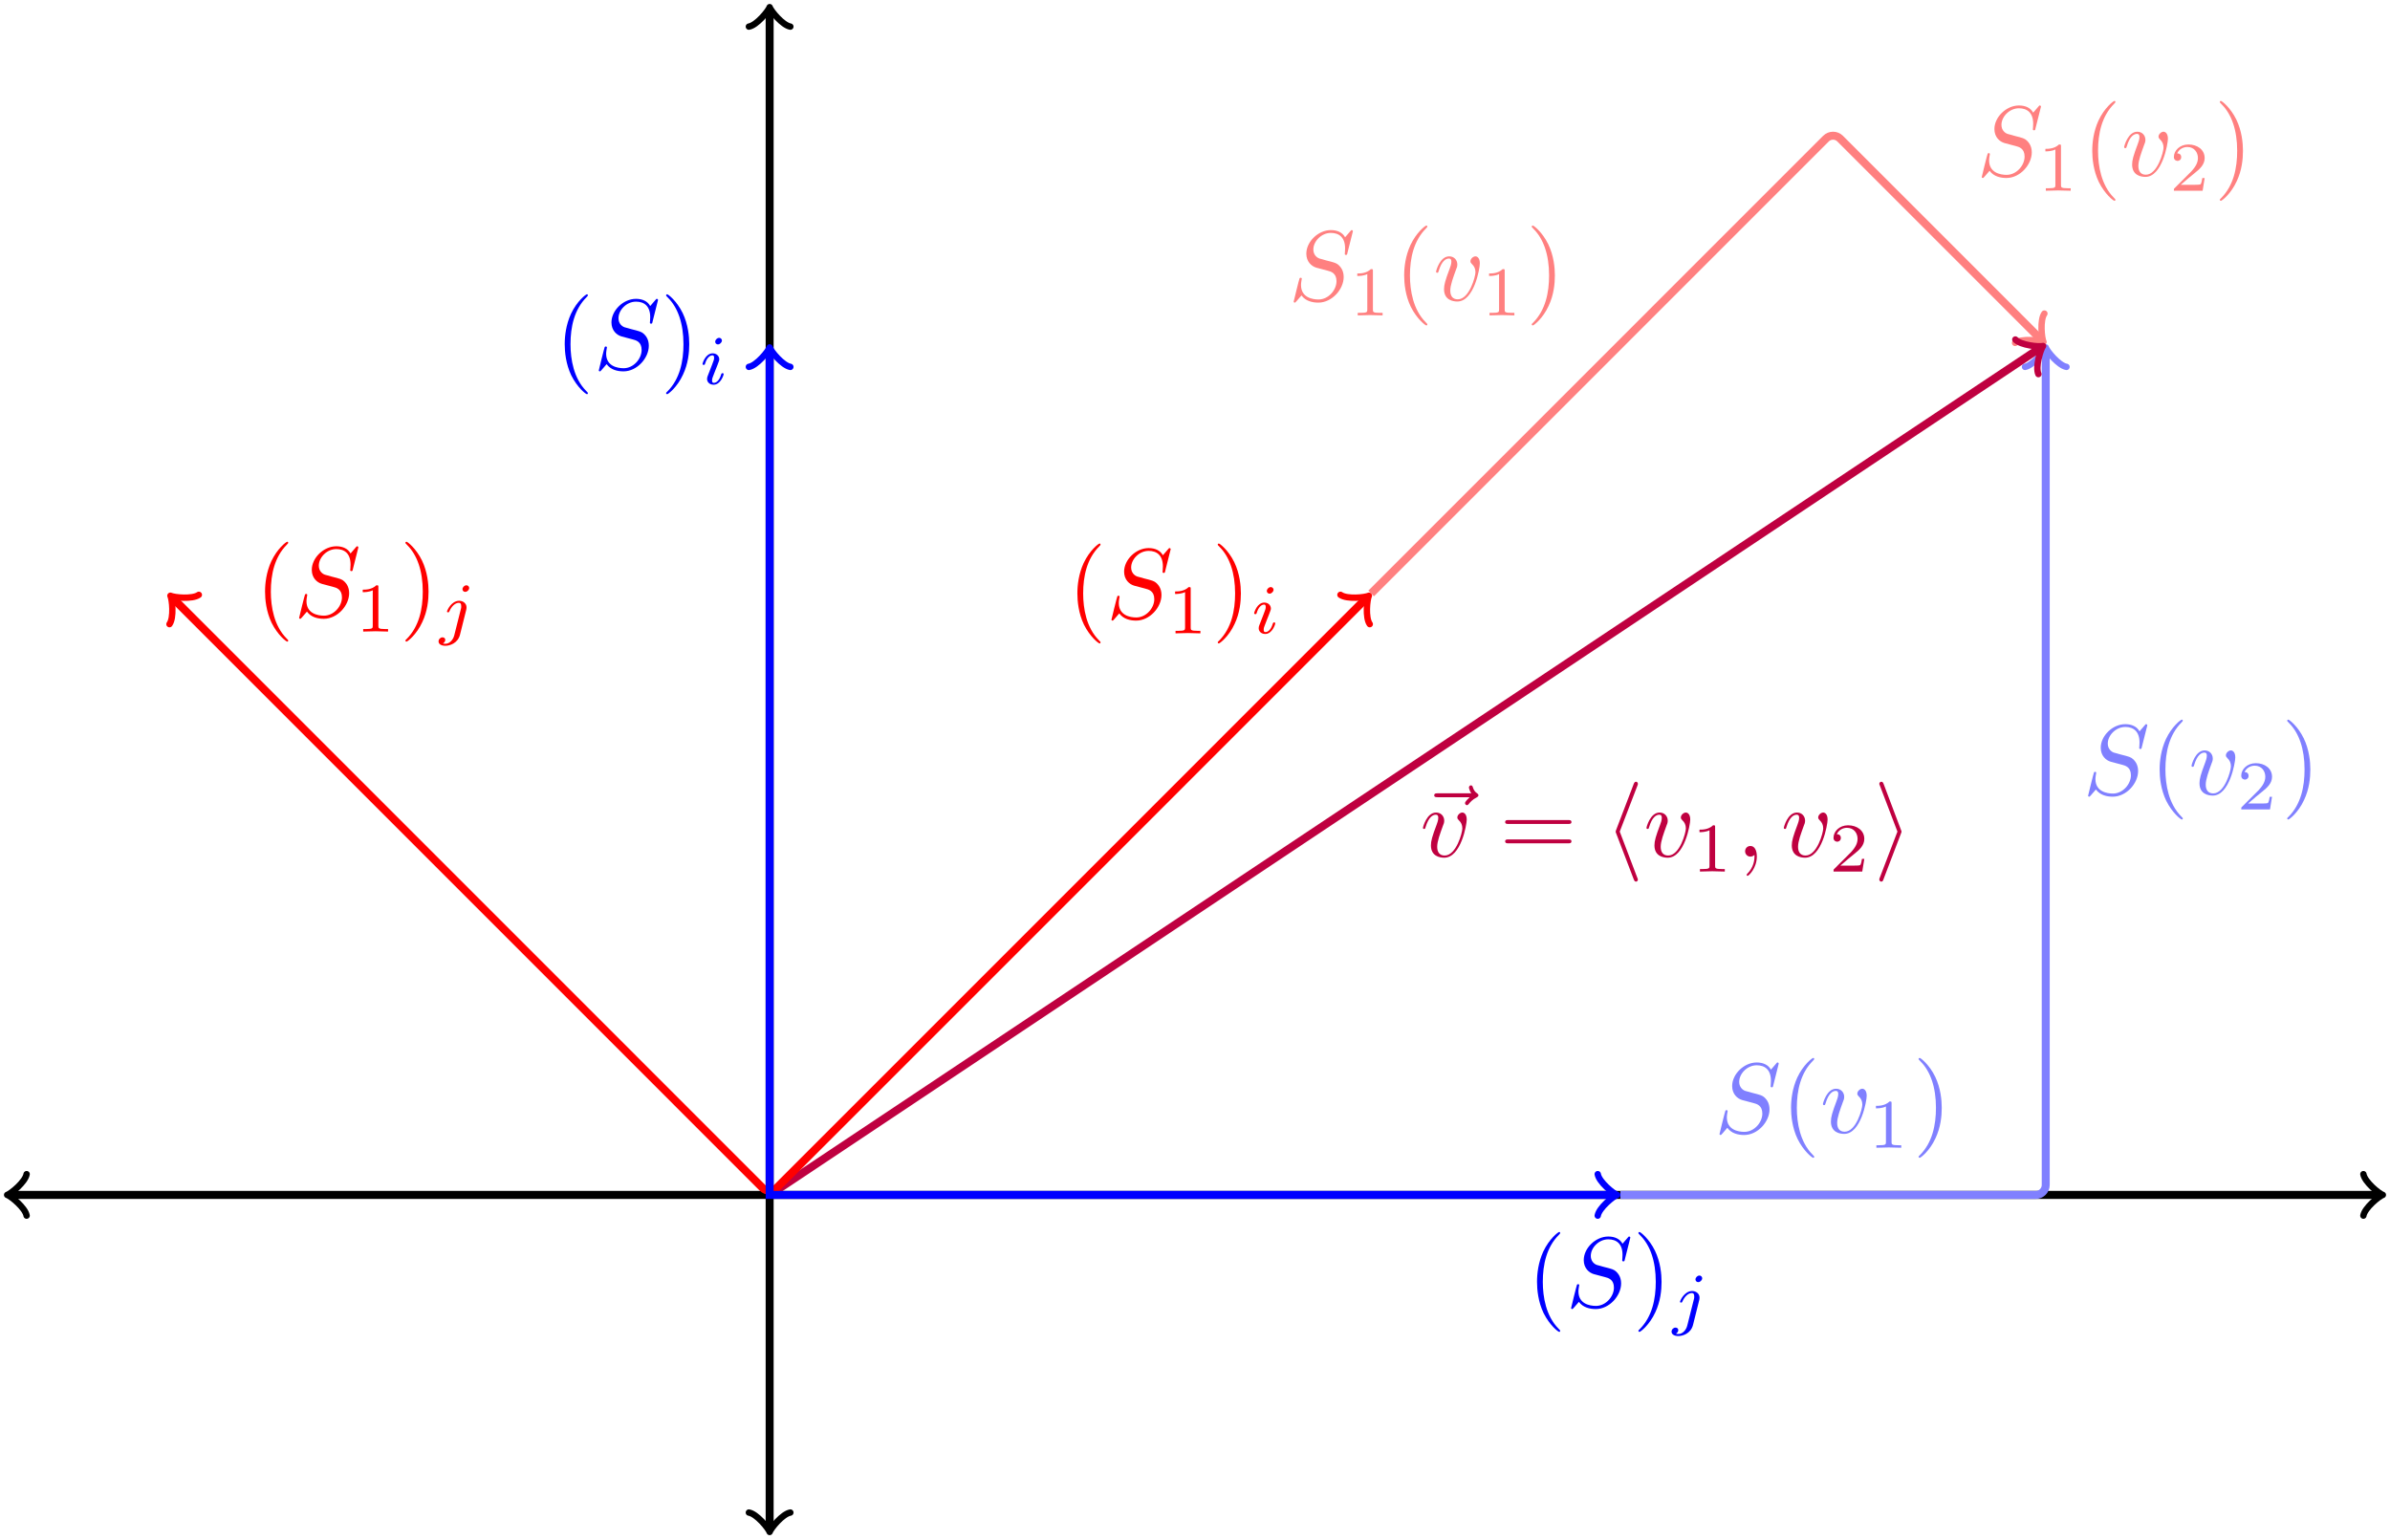
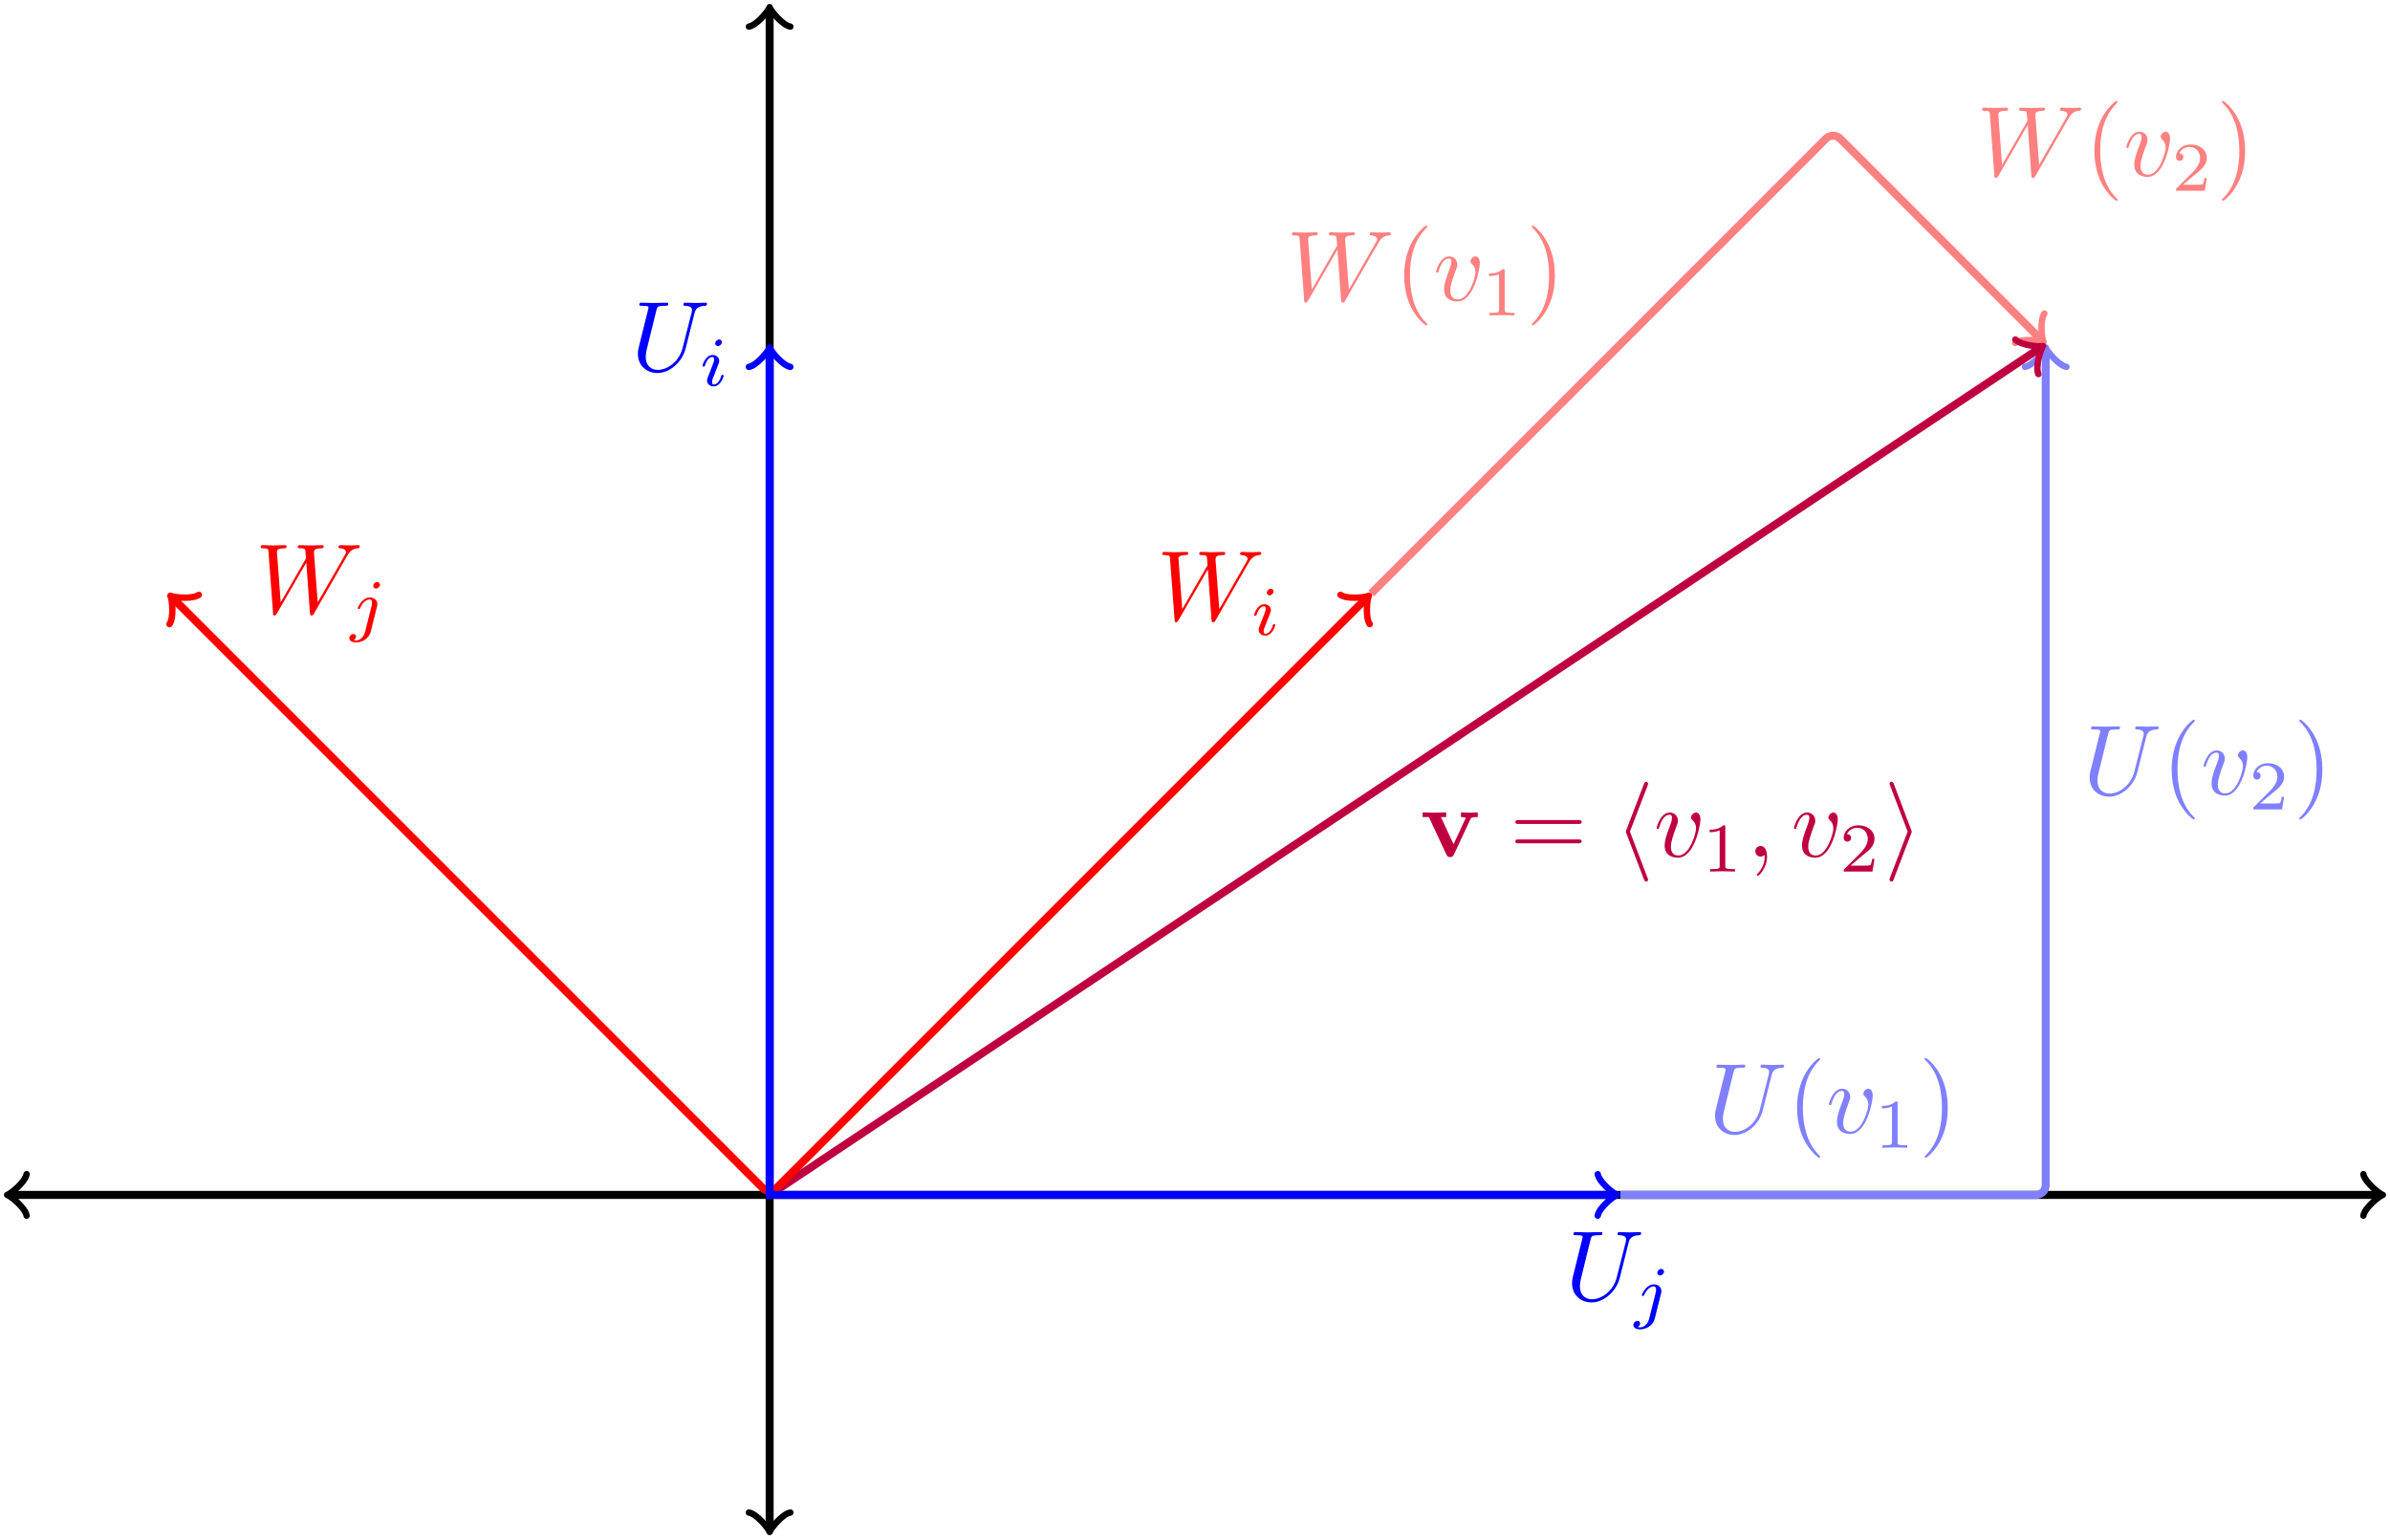
<svg xmlns="http://www.w3.org/2000/svg" xmlns:xlink="http://www.w3.org/1999/xlink" width="238.906pt" height="153.867pt" viewBox="0 0 238.906 153.867" version="1.1">
  <defs>
    <g>
      <symbol overflow="visible" id="glyph0-0">
        <path style="stroke:none;" d="" />
      </symbol>
      <symbol overflow="visible" id="glyph0-1">
-         <path style="stroke:none;" d="M 6.438 -6.922 C 6.438 -6.953 6.406 -7.031 6.312 -7.031 C 6.266 -7.031 6.266 -7.016 6.141 -6.875 L 5.656 -6.312 C 5.406 -6.781 4.891 -7.031 4.234 -7.031 C 2.969 -7.031 1.781 -5.875 1.781 -4.672 C 1.781 -3.875 2.297 -3.406 2.812 -3.266 L 3.875 -2.984 C 4.25 -2.891 4.797 -2.734 4.797 -1.922 C 4.797 -1.031 3.984 -0.094 3 -0.094 C 2.359 -0.094 1.25 -0.312 1.25 -1.547 C 1.25 -1.781 1.312 -2.031 1.312 -2.078 C 1.328 -2.125 1.328 -2.141 1.328 -2.156 C 1.328 -2.25 1.266 -2.266 1.219 -2.266 C 1.172 -2.266 1.141 -2.25 1.109 -2.219 C 1.078 -2.188 0.516 0.094 0.516 0.125 C 0.516 0.172 0.562 0.219 0.625 0.219 C 0.672 0.219 0.688 0.203 0.812 0.062 L 1.297 -0.5 C 1.719 0.078 2.406 0.219 2.984 0.219 C 4.344 0.219 5.516 -1.109 5.516 -2.344 C 5.516 -3.031 5.172 -3.375 5.031 -3.516 C 4.797 -3.734 4.641 -3.781 3.766 -4 C 3.531 -4.062 3.188 -4.172 3.094 -4.188 C 2.828 -4.281 2.484 -4.562 2.484 -5.094 C 2.484 -5.906 3.281 -6.75 4.234 -6.75 C 5.047 -6.75 5.656 -6.312 5.656 -5.203 C 5.656 -4.891 5.625 -4.703 5.625 -4.641 C 5.625 -4.641 5.625 -4.547 5.734 -4.547 C 5.844 -4.547 5.859 -4.578 5.891 -4.75 Z M 6.438 -6.922 " />
+         <path style="stroke:none;" d="M 9.141 -5.656 C 9.391 -6.094 9.625 -6.453 10.266 -6.5 C 10.344 -6.516 10.453 -6.516 10.453 -6.703 C 10.453 -6.734 10.406 -6.812 10.328 -6.812 C 10.094 -6.812 9.812 -6.781 9.562 -6.781 C 9.219 -6.781 8.859 -6.812 8.516 -6.812 C 8.469 -6.812 8.328 -6.812 8.328 -6.625 C 8.328 -6.516 8.422 -6.5 8.484 -6.5 C 8.719 -6.484 9.078 -6.406 9.078 -6.109 C 9.078 -6 9.016 -5.922 8.938 -5.781 L 6.25 -1.094 L 5.875 -6.031 C 5.875 -6.234 5.859 -6.484 6.578 -6.5 C 6.75 -6.5 6.844 -6.5 6.844 -6.703 C 6.844 -6.797 6.734 -6.812 6.703 -6.812 C 6.297 -6.812 5.875 -6.781 5.484 -6.781 C 5.25 -6.781 4.672 -6.812 4.438 -6.812 C 4.375 -6.812 4.25 -6.812 4.25 -6.609 C 4.25 -6.5 4.344 -6.5 4.484 -6.5 C 4.922 -6.5 5 -6.438 5.016 -6.25 L 5.078 -5.484 L 2.547 -1.094 L 2.172 -6.141 C 2.172 -6.266 2.172 -6.484 2.938 -6.5 C 3.031 -6.5 3.141 -6.5 3.141 -6.703 C 3.141 -6.812 3.016 -6.812 3 -6.812 C 2.609 -6.812 2.188 -6.781 1.781 -6.781 C 1.422 -6.781 1.062 -6.812 0.734 -6.812 C 0.672 -6.812 0.547 -6.812 0.547 -6.625 C 0.547 -6.5 0.641 -6.5 0.797 -6.5 C 1.297 -6.5 1.312 -6.406 1.328 -6.125 L 1.781 -0.047 C 1.781 0.141 1.797 0.219 1.938 0.219 C 2.047 0.219 2.078 0.156 2.172 0.016 L 5.109 -5.078 L 5.469 -0.047 C 5.5 0.172 5.516 0.219 5.625 0.219 C 5.766 0.219 5.828 0.125 5.875 0.031 Z M 9.141 -5.656 " />
      </symbol>
      <symbol overflow="visible" id="glyph0-2">
        <path style="stroke:none;" d="M 4.672 -3.703 C 4.672 -4.25 4.406 -4.406 4.234 -4.406 C 3.984 -4.406 3.734 -4.141 3.734 -3.922 C 3.734 -3.797 3.781 -3.734 3.891 -3.625 C 4.109 -3.422 4.234 -3.172 4.234 -2.812 C 4.234 -2.391 3.625 -0.109 2.469 -0.109 C 1.953 -0.109 1.719 -0.453 1.719 -0.984 C 1.719 -1.531 2 -2.266 2.297 -3.094 C 2.375 -3.266 2.422 -3.406 2.422 -3.594 C 2.422 -4.031 2.109 -4.406 1.609 -4.406 C 0.672 -4.406 0.297 -2.953 0.297 -2.875 C 0.297 -2.766 0.391 -2.766 0.406 -2.766 C 0.516 -2.766 0.516 -2.797 0.562 -2.953 C 0.859 -3.953 1.281 -4.188 1.578 -4.188 C 1.656 -4.188 1.828 -4.188 1.828 -3.875 C 1.828 -3.625 1.719 -3.344 1.656 -3.172 C 1.219 -2.016 1.094 -1.562 1.094 -1.125 C 1.094 -0.047 1.969 0.109 2.422 0.109 C 4.094 0.109 4.672 -3.188 4.672 -3.703 Z M 4.672 -3.703 " />
      </symbol>
      <symbol overflow="visible" id="glyph0-3">
-         <path style="stroke:none;" d="M 5.359 -5.938 C 5.219 -5.797 4.891 -5.516 4.891 -5.344 C 4.891 -5.25 4.984 -5.141 5.078 -5.141 C 5.172 -5.141 5.219 -5.219 5.281 -5.281 C 5.391 -5.422 5.625 -5.703 6.062 -5.922 C 6.125 -5.969 6.234 -6.016 6.234 -6.125 C 6.234 -6.234 6.156 -6.281 6.094 -6.328 C 5.875 -6.484 5.766 -6.656 5.688 -6.891 C 5.656 -6.984 5.625 -7.125 5.484 -7.125 C 5.344 -7.125 5.281 -6.984 5.281 -6.906 C 5.281 -6.859 5.359 -6.547 5.516 -6.328 L 2.156 -6.328 C 2 -6.328 1.812 -6.328 1.812 -6.125 C 1.812 -5.938 2 -5.938 2.156 -5.938 Z M 5.359 -5.938 " />
+         <path style="stroke:none;" d="M 6.328 -5.766 C 6.438 -6.172 6.609 -6.469 7.406 -6.5 C 7.453 -6.5 7.578 -6.516 7.578 -6.703 C 7.578 -6.703 7.578 -6.812 7.453 -6.812 C 7.125 -6.812 6.766 -6.781 6.438 -6.781 C 6.094 -6.781 5.719 -6.812 5.391 -6.812 C 5.328 -6.812 5.219 -6.812 5.219 -6.609 C 5.219 -6.5 5.312 -6.5 5.391 -6.5 C 5.969 -6.484 6.078 -6.281 6.078 -6.062 C 6.078 -6.031 6.047 -5.875 6.047 -5.859 L 5.141 -2.297 C 4.812 -0.953 3.656 -0.094 2.656 -0.094 C 1.984 -0.094 1.453 -0.531 1.453 -1.391 C 1.453 -1.406 1.453 -1.719 1.562 -2.156 L 2.516 -6.047 C 2.609 -6.406 2.625 -6.5 3.359 -6.5 C 3.625 -6.5 3.703 -6.5 3.703 -6.703 C 3.703 -6.812 3.594 -6.812 3.562 -6.812 C 3.281 -6.812 2.562 -6.781 2.281 -6.781 C 2 -6.781 1.281 -6.812 1 -6.812 C 0.922 -6.812 0.812 -6.812 0.812 -6.609 C 0.812 -6.5 0.891 -6.5 1.094 -6.5 C 1.109 -6.5 1.297 -6.5 1.469 -6.484 C 1.641 -6.453 1.734 -6.453 1.734 -6.312 C 1.734 -6.266 1.625 -5.844 1.562 -5.609 L 1.344 -4.734 C 1.25 -4.344 0.781 -2.469 0.734 -2.266 C 0.672 -2 0.672 -1.844 0.672 -1.688 C 0.672 -0.484 1.578 0.219 2.625 0.219 C 3.875 0.219 5.109 -0.906 5.438 -2.219 Z M 6.328 -5.766 " />
      </symbol>
      <symbol overflow="visible" id="glyph0-4">
        <path style="stroke:none;" d="M 2.031 -0.016 C 2.031 -0.672 1.781 -1.062 1.391 -1.062 C 1.062 -1.062 0.859 -0.812 0.859 -0.531 C 0.859 -0.266 1.062 0 1.391 0 C 1.5 0 1.641 -0.047 1.734 -0.125 C 1.766 -0.156 1.781 -0.156 1.781 -0.156 C 1.797 -0.156 1.797 -0.156 1.797 -0.016 C 1.797 0.734 1.453 1.328 1.125 1.656 C 1.016 1.766 1.016 1.781 1.016 1.812 C 1.016 1.891 1.062 1.922 1.109 1.922 C 1.219 1.922 2.031 1.156 2.031 -0.016 Z M 2.031 -0.016 " />
      </symbol>
      <symbol overflow="visible" id="glyph1-0">
        <path style="stroke:none;" d="" />
      </symbol>
      <symbol overflow="visible" id="glyph1-1">
+         <path style="stroke:none;" d="M 3.297 2.391 C 3.297 2.359 3.297 2.344 3.125 2.172 C 1.891 0.922 1.562 -0.969 1.562 -2.5 C 1.562 -4.234 1.938 -5.969 3.172 -7.203 C 3.297 -7.328 3.297 -7.344 3.297 -7.375 C 3.297 -7.453 3.266 -7.484 3.203 -7.484 C 3.094 -7.484 2.203 -6.797 1.609 -5.531 C 1.109 -4.438 0.984 -3.328 0.984 -2.5 C 0.984 -1.719 1.094 -0.516 1.641 0.625 C 2.25 1.844 3.094 2.5 3.203 2.5 C 3.266 2.5 3.297 2.469 3.297 2.391 Z M 3.297 2.391 " />
+       </symbol>
+       <symbol overflow="visible" id="glyph1-2">
+         <path style="stroke:none;" d="M 2.875 -2.5 C 2.875 -3.266 2.766 -4.469 2.219 -5.609 C 1.625 -6.828 0.766 -7.484 0.672 -7.484 C 0.609 -7.484 0.562 -7.438 0.562 -7.375 C 0.562 -7.344 0.562 -7.328 0.75 -7.141 C 1.734 -6.156 2.297 -4.578 2.297 -2.5 C 2.297 -0.781 1.938 0.969 0.703 2.219 C 0.562 2.344 0.562 2.359 0.562 2.391 C 0.562 2.453 0.609 2.5 0.672 2.5 C 0.766 2.5 1.672 1.812 2.25 0.547 C 2.766 -0.547 2.875 -1.656 2.875 -2.5 Z M 2.875 -2.5 " />
+       </symbol>
+       <symbol overflow="visible" id="glyph1-3">
+         <path style="stroke:none;" d="M 6.844 -3.266 C 7 -3.266 7.188 -3.266 7.188 -3.453 C 7.188 -3.656 7 -3.656 6.859 -3.656 L 0.891 -3.656 C 0.75 -3.656 0.562 -3.656 0.562 -3.453 C 0.562 -3.266 0.75 -3.266 0.891 -3.266 Z M 6.859 -1.328 C 7 -1.328 7.188 -1.328 7.188 -1.531 C 7.188 -1.719 7 -1.719 6.844 -1.719 L 0.891 -1.719 C 0.75 -1.719 0.562 -1.719 0.562 -1.531 C 0.562 -1.328 0.75 -1.328 0.891 -1.328 Z M 6.859 -1.328 " />
+       </symbol>
+       <symbol overflow="visible" id="glyph2-0">
+         <path style="stroke:none;" d="" />
+       </symbol>
+       <symbol overflow="visible" id="glyph2-1">
        <path style="stroke:none;" d="M 2.328 -4.438 C 2.328 -4.625 2.328 -4.625 2.125 -4.625 C 1.672 -4.188 1.047 -4.188 0.766 -4.188 L 0.766 -3.938 C 0.922 -3.938 1.391 -3.938 1.766 -4.125 L 1.766 -0.578 C 1.766 -0.344 1.766 -0.25 1.078 -0.25 L 0.812 -0.25 L 0.812 0 C 0.938 0 1.797 -0.031 2.047 -0.031 C 2.266 -0.031 3.141 0 3.297 0 L 3.297 -0.25 L 3.031 -0.25 C 2.328 -0.25 2.328 -0.344 2.328 -0.578 Z M 2.328 -4.438 " />
      </symbol>
-       <symbol overflow="visible" id="glyph1-2">
+       <symbol overflow="visible" id="glyph2-2">
        <path style="stroke:none;" d="M 3.516 -1.266 L 3.281 -1.266 C 3.266 -1.109 3.188 -0.703 3.094 -0.641 C 3.047 -0.594 2.516 -0.594 2.406 -0.594 L 1.125 -0.594 C 1.859 -1.234 2.109 -1.438 2.516 -1.766 C 3.031 -2.172 3.516 -2.609 3.516 -3.266 C 3.516 -4.109 2.781 -4.625 1.891 -4.625 C 1.031 -4.625 0.438 -4.016 0.438 -3.375 C 0.438 -3.031 0.734 -2.984 0.812 -2.984 C 0.969 -2.984 1.172 -3.109 1.172 -3.359 C 1.172 -3.484 1.125 -3.734 0.766 -3.734 C 0.984 -4.219 1.453 -4.375 1.781 -4.375 C 2.484 -4.375 2.844 -3.828 2.844 -3.266 C 2.844 -2.656 2.406 -2.188 2.188 -1.938 L 0.516 -0.266 C 0.438 -0.203 0.438 -0.188 0.438 0 L 3.312 0 Z M 3.516 -1.266 " />
      </symbol>
-       <symbol overflow="visible" id="glyph2-0">
-         <path style="stroke:none;" d="" />
-       </symbol>
-       <symbol overflow="visible" id="glyph2-1">
-         <path style="stroke:none;" d="M 3.297 2.391 C 3.297 2.359 3.297 2.344 3.125 2.172 C 1.891 0.922 1.562 -0.969 1.562 -2.5 C 1.562 -4.234 1.938 -5.969 3.172 -7.203 C 3.297 -7.328 3.297 -7.344 3.297 -7.375 C 3.297 -7.453 3.266 -7.484 3.203 -7.484 C 3.094 -7.484 2.203 -6.797 1.609 -5.531 C 1.109 -4.438 0.984 -3.328 0.984 -2.5 C 0.984 -1.719 1.094 -0.516 1.641 0.625 C 2.25 1.844 3.094 2.5 3.203 2.5 C 3.266 2.5 3.297 2.469 3.297 2.391 Z M 3.297 2.391 " />
-       </symbol>
-       <symbol overflow="visible" id="glyph2-2">
-         <path style="stroke:none;" d="M 2.875 -2.5 C 2.875 -3.266 2.766 -4.469 2.219 -5.609 C 1.625 -6.828 0.766 -7.484 0.672 -7.484 C 0.609 -7.484 0.562 -7.438 0.562 -7.375 C 0.562 -7.344 0.562 -7.328 0.75 -7.141 C 1.734 -6.156 2.297 -4.578 2.297 -2.5 C 2.297 -0.781 1.938 0.969 0.703 2.219 C 0.562 2.344 0.562 2.359 0.562 2.391 C 0.562 2.453 0.609 2.5 0.672 2.5 C 0.766 2.5 1.672 1.812 2.25 0.547 C 2.766 -0.547 2.875 -1.656 2.875 -2.5 Z M 2.875 -2.5 " />
-       </symbol>
-       <symbol overflow="visible" id="glyph2-3">
-         <path style="stroke:none;" d="M 6.844 -3.266 C 7 -3.266 7.188 -3.266 7.188 -3.453 C 7.188 -3.656 7 -3.656 6.859 -3.656 L 0.891 -3.656 C 0.75 -3.656 0.562 -3.656 0.562 -3.453 C 0.562 -3.266 0.75 -3.266 0.891 -3.266 Z M 6.859 -1.328 C 7 -1.328 7.188 -1.328 7.188 -1.531 C 7.188 -1.719 7 -1.719 6.844 -1.719 L 0.891 -1.719 C 0.75 -1.719 0.562 -1.719 0.562 -1.531 C 0.562 -1.328 0.75 -1.328 0.891 -1.328 Z M 6.859 -1.328 " />
-       </symbol>
      <symbol overflow="visible" id="glyph3-0">
        <path style="stroke:none;" d="" />
      </symbol>
      <symbol overflow="visible" id="glyph3-1">
+         <path style="stroke:none;" d="M 5.047 -3.75 C 5.109 -3.891 5.141 -3.953 5.781 -3.953 L 5.781 -4.422 C 5.531 -4.406 5.25 -4.391 5 -4.391 C 4.75 -4.391 4.297 -4.422 4.094 -4.422 L 4.094 -3.953 C 4.281 -3.953 4.562 -3.922 4.562 -3.844 C 4.562 -3.844 4.562 -3.812 4.516 -3.734 L 3.359 -1.234 L 2.094 -3.953 L 2.625 -3.953 L 2.625 -4.422 C 2.297 -4.406 1.406 -4.391 1.391 -4.391 C 1.109 -4.391 0.672 -4.422 0.266 -4.422 L 0.266 -3.953 L 0.891 -3.953 L 2.641 -0.203 C 2.766 0.047 2.891 0.047 3.016 0.047 C 3.188 0.047 3.297 0.016 3.391 -0.203 Z M 5.047 -3.75 " />
+       </symbol>
+       <symbol overflow="visible" id="glyph4-0">
+         <path style="stroke:none;" d="" />
+       </symbol>
+       <symbol overflow="visible" id="glyph4-1">
        <path style="stroke:none;" d="M 3.266 -7.094 C 3.312 -7.203 3.312 -7.234 3.312 -7.281 C 3.312 -7.391 3.234 -7.484 3.125 -7.484 C 3.031 -7.484 2.953 -7.422 2.891 -7.25 L 1.141 -2.672 C 1.125 -2.609 1.094 -2.547 1.094 -2.5 C 1.094 -2.469 1.094 -2.438 1.141 -2.328 L 2.891 2.25 C 2.938 2.359 2.984 2.5 3.125 2.5 C 3.234 2.5 3.312 2.406 3.312 2.297 C 3.312 2.266 3.312 2.25 3.266 2.141 L 1.5 -2.5 Z M 3.266 -7.094 " />
      </symbol>
-       <symbol overflow="visible" id="glyph3-2">
+       <symbol overflow="visible" id="glyph4-2">
        <path style="stroke:none;" d="M 2.719 -2.328 C 2.766 -2.438 2.766 -2.469 2.766 -2.5 C 2.766 -2.516 2.766 -2.547 2.719 -2.656 L 0.984 -7.25 C 0.922 -7.422 0.859 -7.484 0.75 -7.484 C 0.641 -7.484 0.547 -7.391 0.547 -7.281 C 0.547 -7.25 0.547 -7.234 0.594 -7.125 L 2.359 -2.5 L 0.594 2.109 C 0.547 2.219 0.547 2.25 0.547 2.297 C 0.547 2.406 0.641 2.5 0.75 2.5 C 0.875 2.5 0.922 2.391 0.953 2.297 Z M 2.719 -2.328 " />
      </symbol>
-       <symbol overflow="visible" id="glyph4-0">
-         <path style="stroke:none;" d="" />
-       </symbol>
-       <symbol overflow="visible" id="glyph4-1">
+       <symbol overflow="visible" id="glyph5-0">
+         <path style="stroke:none;" d="" />
+       </symbol>
+       <symbol overflow="visible" id="glyph5-1">
        <path style="stroke:none;" d="M 2.266 -4.359 C 2.266 -4.469 2.172 -4.625 1.984 -4.625 C 1.797 -4.625 1.594 -4.438 1.594 -4.234 C 1.594 -4.125 1.672 -3.969 1.875 -3.969 C 2.062 -3.969 2.266 -4.172 2.266 -4.359 Z M 0.844 -0.812 C 0.812 -0.719 0.781 -0.641 0.781 -0.516 C 0.781 -0.188 1.047 0.062 1.438 0.062 C 2.125 0.062 2.438 -0.891 2.438 -1 C 2.438 -1.094 2.344 -1.094 2.328 -1.094 C 2.234 -1.094 2.219 -1.047 2.188 -0.969 C 2.031 -0.406 1.734 -0.125 1.453 -0.125 C 1.312 -0.125 1.281 -0.219 1.281 -0.375 C 1.281 -0.531 1.328 -0.656 1.391 -0.812 C 1.469 -1 1.547 -1.188 1.609 -1.375 C 1.672 -1.547 1.938 -2.172 1.953 -2.266 C 1.984 -2.328 2 -2.406 2 -2.484 C 2 -2.812 1.719 -3.078 1.344 -3.078 C 0.641 -3.078 0.328 -2.125 0.328 -2 C 0.328 -1.922 0.422 -1.922 0.453 -1.922 C 0.547 -1.922 0.547 -1.953 0.578 -2.031 C 0.75 -2.625 1.062 -2.875 1.312 -2.875 C 1.422 -2.875 1.484 -2.828 1.484 -2.641 C 1.484 -2.469 1.453 -2.375 1.281 -1.938 Z M 0.844 -0.812 " />
      </symbol>
-       <symbol overflow="visible" id="glyph4-2">
+       <symbol overflow="visible" id="glyph5-2">
        <path style="stroke:none;" d="M 3.062 -4.359 C 3.062 -4.469 2.969 -4.625 2.781 -4.625 C 2.578 -4.625 2.391 -4.422 2.391 -4.234 C 2.391 -4.125 2.469 -3.969 2.672 -3.969 C 2.859 -3.969 3.062 -4.156 3.062 -4.359 Z M 1.578 0.344 C 1.469 0.828 1.094 1.219 0.688 1.219 C 0.594 1.219 0.516 1.219 0.438 1.188 C 0.609 1.094 0.672 0.938 0.672 0.828 C 0.672 0.656 0.531 0.578 0.391 0.578 C 0.188 0.578 0 0.766 0 0.984 C 0 1.25 0.266 1.422 0.688 1.422 C 1.109 1.422 1.922 1.172 2.141 0.328 L 2.766 -2.172 C 2.781 -2.25 2.797 -2.312 2.797 -2.422 C 2.797 -2.797 2.469 -3.078 2.062 -3.078 C 1.281 -3.078 0.844 -2.109 0.844 -2 C 0.844 -1.922 0.938 -1.922 0.953 -1.922 C 1.031 -1.922 1.047 -1.938 1.094 -2.047 C 1.266 -2.453 1.625 -2.875 2.031 -2.875 C 2.203 -2.875 2.266 -2.766 2.266 -2.531 C 2.266 -2.453 2.266 -2.359 2.25 -2.328 Z M 1.578 0.344 " />
      </symbol>
    </g>
    <clipPath id="clip1">
      <path d="M 0 119 L 238.906 119 L 238.906 120 L 0 120 Z M 0 119 " />
    </clipPath>
    <clipPath id="clip2">
      <path d="M 235 117 L 238.906 117 L 238.906 122 L 235 122 Z M 235 117 " />
    </clipPath>
    <clipPath id="clip3">
      <path d="M 76 0 L 78 0 L 78 153.867 L 76 153.867 Z M 76 0 " />
    </clipPath>
    <clipPath id="clip4">
      <path d="M 74 150 L 80 150 L 80 153.867 L 74 153.867 Z M 74 150 " />
    </clipPath>
  </defs>
  <g id="surface1">
    <g clip-path="url(#clip1)" clip-rule="nonzero">
      <path style="fill:none;stroke-width:0.797;stroke-linecap:butt;stroke-linejoin:miter;stroke:rgb(0%,0%,0%);stroke-opacity:1;stroke-miterlimit:10;" d="M -75.828 -0 L 160.868 -0 " transform="matrix(1,0,0,-1,76.933,119.453)" />
    </g>
    <path style="fill:none;stroke-width:0.638;stroke-linecap:round;stroke-linejoin:round;stroke:rgb(0%,0%,0%);stroke-opacity:1;stroke-miterlimit:10;" d="M -1.556 2.07 C -1.423 1.297 -0.001 0.129 0.39 0 C -0.001 -0.129 -1.423 -1.297 -1.556 -2.074 " transform="matrix(-1,0,0,1,1.1045,119.453)" />
    <g clip-path="url(#clip2)" clip-rule="nonzero">
      <path style="fill:none;stroke-width:0.638;stroke-linecap:round;stroke-linejoin:round;stroke:rgb(0%,0%,0%);stroke-opacity:1;stroke-miterlimit:10;" d="M -1.556 2.074 C -1.423 1.297 -0.001 0.129 0.389 -0 C -0.001 -0.129 -1.423 -1.297 -1.556 -2.07 " transform="matrix(1,0,0,-1,237.802,119.453)" />
    </g>
    <g clip-path="url(#clip3)" clip-rule="nonzero">
      <path style="fill:none;stroke-width:0.797;stroke-linecap:butt;stroke-linejoin:miter;stroke:rgb(0%,0%,0%);stroke-opacity:1;stroke-miterlimit:10;" d="M 0.001 -33.309 L 0.001 118.348 " transform="matrix(1,0,0,-1,76.933,119.453)" />
    </g>
    <g clip-path="url(#clip4)" clip-rule="nonzero">
      <path style="fill:none;stroke-width:0.638;stroke-linecap:round;stroke-linejoin:round;stroke:rgb(0%,0%,0%);stroke-opacity:1;stroke-miterlimit:10;" d="M -1.554 2.071 C -1.425 1.294 0 0.13 0.387 0.001 C 0 -0.128 -1.425 -1.296 -1.554 -2.074 " transform="matrix(0,1,1,0,76.933,152.7613)" />
    </g>
    <path style="fill:none;stroke-width:0.638;stroke-linecap:round;stroke-linejoin:round;stroke:rgb(0%,0%,0%);stroke-opacity:1;stroke-miterlimit:10;" d="M -1.556 2.074 C -1.423 1.296 -0.001 0.128 0.389 -0.001 C -0.001 -0.13 -1.423 -1.294 -1.556 -2.071 " transform="matrix(0,-1,-1,0,76.933,1.10426)" />
    <path style="fill:none;stroke-width:0.797;stroke-linecap:butt;stroke-linejoin:miter;stroke:rgb(100%,50%,50%);stroke-opacity:1;stroke-miterlimit:10;" d="M 60.126 60.125 L 105.594 105.598 C 105.985 105.984 106.618 105.984 107.004 105.598 L 127.059 85.539 " transform="matrix(1,0,0,-1,76.933,119.453)" />
    <path style="fill:none;stroke-width:0.638;stroke-linecap:round;stroke-linejoin:round;stroke:rgb(100%,50%,50%);stroke-opacity:1;stroke-miterlimit:10;" d="M -1.555 2.072 C -1.425 1.296 0 0.13 0.39 0.001 C 0 -0.129 -1.425 -1.295 -1.555 -2.071 " transform="matrix(0.7071,0.70709,0.70709,-0.7071,203.9935,33.91237)" />
    <g style="fill:rgb(100%,50%,50%);fill-opacity:1;">
-       <use xlink:href="#glyph0-1" x="128.8" y="30.033" />
-     </g>
-     <g style="fill:rgb(100%,50%,50%);fill-opacity:1;">
-       <use xlink:href="#glyph1-1" x="134.909" y="31.527" />
-     </g>
-     <g style="fill:rgb(100%,50%,50%);fill-opacity:1;">
-       <use xlink:href="#glyph2-1" x="139.378" y="30.033" />
+       <use xlink:href="#glyph0-1" x="128.585" y="30.033" />
+     </g>
+     <g style="fill:rgb(100%,50%,50%);fill-opacity:1;">
+       <use xlink:href="#glyph1-1" x="139.378" y="30.033" />
    </g>
    <g style="fill:rgb(100%,50%,50%);fill-opacity:1;">
      <use xlink:href="#glyph0-2" x="143.253" y="30.033" />
    </g>
    <g style="fill:rgb(100%,50%,50%);fill-opacity:1;">
-       <use xlink:href="#glyph1-1" x="148.082" y="31.527" />
-     </g>
-     <g style="fill:rgb(100%,50%,50%);fill-opacity:1;">
-       <use xlink:href="#glyph2-2" x="152.551" y="30.033" />
-     </g>
-     <g style="fill:rgb(100%,50%,50%);fill-opacity:1;">
-       <use xlink:href="#glyph0-1" x="197.582" y="17.574" />
-     </g>
-     <g style="fill:rgb(100%,50%,50%);fill-opacity:1;">
-       <use xlink:href="#glyph1-1" x="203.691" y="19.069" />
-     </g>
-     <g style="fill:rgb(100%,50%,50%);fill-opacity:1;">
-       <use xlink:href="#glyph2-1" x="208.16" y="17.574" />
-     </g>
-     <g style="fill:rgb(100%,50%,50%);fill-opacity:1;">
-       <use xlink:href="#glyph0-2" x="212.034" y="17.574" />
-     </g>
-     <g style="fill:rgb(100%,50%,50%);fill-opacity:1;">
-       <use xlink:href="#glyph1-2" x="216.863" y="19.069" />
-     </g>
-     <g style="fill:rgb(100%,50%,50%);fill-opacity:1;">
-       <use xlink:href="#glyph2-2" x="221.333" y="17.574" />
+       <use xlink:href="#glyph2-1" x="148.082" y="31.527" />
+     </g>
+     <g style="fill:rgb(100%,50%,50%);fill-opacity:1;">
+       <use xlink:href="#glyph1-2" x="152.551" y="30.033" />
+     </g>
+     <g style="fill:rgb(100%,50%,50%);fill-opacity:1;">
+       <use xlink:href="#glyph0-1" x="197.581" y="17.574" />
+     </g>
+     <g style="fill:rgb(100%,50%,50%);fill-opacity:1;">
+       <use xlink:href="#glyph1-1" x="208.374" y="17.574" />
+     </g>
+     <g style="fill:rgb(100%,50%,50%);fill-opacity:1;">
+       <use xlink:href="#glyph0-2" x="212.249" y="17.574" />
+     </g>
+     <g style="fill:rgb(100%,50%,50%);fill-opacity:1;">
+       <use xlink:href="#glyph2-2" x="217.078" y="19.069" />
+     </g>
+     <g style="fill:rgb(100%,50%,50%);fill-opacity:1;">
+       <use xlink:href="#glyph1-2" x="221.547" y="17.574" />
    </g>
    <path style="fill:none;stroke-width:0.797;stroke-linecap:butt;stroke-linejoin:miter;stroke:rgb(50%,50%,100%);stroke-opacity:1;stroke-miterlimit:10;" d="M 85.04 -0 L 126.563 -0 C 127.114 -0 127.559 0.445 127.559 0.996 L 127.559 84.332 " transform="matrix(1,0,0,-1,76.933,119.453)" />
    <path style="fill:none;stroke-width:0.638;stroke-linecap:round;stroke-linejoin:round;stroke:rgb(50%,50%,100%);stroke-opacity:1;stroke-miterlimit:10;" d="M -1.556 2.072 C -1.423 1.294 -0.001 0.13 0.389 0.001 C -0.001 -0.131 -1.423 -1.295 -1.556 -2.073 " transform="matrix(0,-1,-1,0,204.4937,35.11992)" />
    <g style="fill:rgb(50%,50%,100%);fill-opacity:1;">
-       <use xlink:href="#glyph0-1" x="171.367" y="113.244" />
-     </g>
-     <g style="fill:rgb(50%,50%,100%);fill-opacity:1;">
-       <use xlink:href="#glyph2-1" x="178.051" y="113.244" />
-     </g>
-     <g style="fill:rgb(50%,50%,100%);fill-opacity:1;">
-       <use xlink:href="#glyph0-2" x="181.925" y="113.244" />
-     </g>
-     <g style="fill:rgb(50%,50%,100%);fill-opacity:1;">
-       <use xlink:href="#glyph1-1" x="186.754" y="114.738" />
-     </g>
-     <g style="fill:rgb(50%,50%,100%);fill-opacity:1;">
-       <use xlink:href="#glyph2-2" x="191.223" y="113.244" />
-     </g>
-     <g style="fill:rgb(50%,50%,100%);fill-opacity:1;">
-       <use xlink:href="#glyph0-1" x="208.211" y="79.424" />
-     </g>
-     <g style="fill:rgb(50%,50%,100%);fill-opacity:1;">
-       <use xlink:href="#glyph2-1" x="214.895" y="79.424" />
-     </g>
-     <g style="fill:rgb(50%,50%,100%);fill-opacity:1;">
-       <use xlink:href="#glyph0-2" x="218.769" y="79.424" />
-     </g>
-     <g style="fill:rgb(50%,50%,100%);fill-opacity:1;">
-       <use xlink:href="#glyph1-2" x="223.598" y="80.919" />
-     </g>
-     <g style="fill:rgb(50%,50%,100%);fill-opacity:1;">
-       <use xlink:href="#glyph2-2" x="228.068" y="79.424" />
+       <use xlink:href="#glyph0-3" x="170.765" y="113.244" />
+     </g>
+     <g style="fill:rgb(50%,50%,100%);fill-opacity:1;">
+       <use xlink:href="#glyph1-1" x="178.653" y="113.244" />
+     </g>
+     <g style="fill:rgb(50%,50%,100%);fill-opacity:1;">
+       <use xlink:href="#glyph0-2" x="182.528" y="113.244" />
+     </g>
+     <g style="fill:rgb(50%,50%,100%);fill-opacity:1;">
+       <use xlink:href="#glyph2-1" x="187.357" y="114.738" />
+     </g>
+     <g style="fill:rgb(50%,50%,100%);fill-opacity:1;">
+       <use xlink:href="#glyph1-2" x="191.826" y="113.244" />
+     </g>
+     <g style="fill:rgb(50%,50%,100%);fill-opacity:1;">
+       <use xlink:href="#glyph0-3" x="208.211" y="79.424" />
+     </g>
+     <g style="fill:rgb(50%,50%,100%);fill-opacity:1;">
+       <use xlink:href="#glyph1-1" x="216.1" y="79.424" />
+     </g>
+     <g style="fill:rgb(50%,50%,100%);fill-opacity:1;">
+       <use xlink:href="#glyph0-2" x="219.974" y="79.424" />
+     </g>
+     <g style="fill:rgb(50%,50%,100%);fill-opacity:1;">
+       <use xlink:href="#glyph2-2" x="224.803" y="80.919" />
+     </g>
+     <g style="fill:rgb(50%,50%,100%);fill-opacity:1;">
+       <use xlink:href="#glyph1-2" x="229.273" y="79.424" />
    </g>
    <path style="fill:none;stroke-width:0.797;stroke-linecap:butt;stroke-linejoin:miter;stroke:rgb(75%,0%,25%);stroke-opacity:1;stroke-miterlimit:10;" d="M 0.001 -0 L 126.969 84.648 " transform="matrix(1,0,0,-1,76.933,119.453)" />
    <path style="fill:none;stroke-width:0.638;stroke-linecap:round;stroke-linejoin:round;stroke:rgb(75%,0%,25%);stroke-opacity:1;stroke-miterlimit:10;" d="M -1.554 2.072 C -1.427 1.295 0 0.128 0.388 0.001 C 0.001 -0.13 -1.426 -1.294 -1.554 -2.07 " transform="matrix(0.83461,-0.55641,-0.55641,-0.83461,203.9033,34.80615)" />
    <g style="fill:rgb(75%,0%,25%);fill-opacity:1;">
-       <use xlink:href="#glyph0-3" x="141.554" y="85.634" />
-     </g>
-     <g style="fill:rgb(75%,0%,25%);fill-opacity:1;">
-       <use xlink:href="#glyph0-2" x="141.943" y="85.634" />
-     </g>
-     <g style="fill:rgb(75%,0%,25%);fill-opacity:1;">
-       <use xlink:href="#glyph2-3" x="149.895" y="85.634" />
-     </g>
-     <g style="fill:rgb(75%,0%,25%);fill-opacity:1;">
-       <use xlink:href="#glyph3-1" x="160.411" y="85.634" />
-     </g>
-     <g style="fill:rgb(75%,0%,25%);fill-opacity:1;">
-       <use xlink:href="#glyph0-2" x="164.286" y="85.634" />
-     </g>
-     <g style="fill:rgb(75%,0%,25%);fill-opacity:1;">
-       <use xlink:href="#glyph1-1" x="169.115" y="87.128" />
-     </g>
-     <g style="fill:rgb(75%,0%,25%);fill-opacity:1;">
-       <use xlink:href="#glyph0-4" x="173.584" y="85.634" />
-     </g>
-     <g style="fill:rgb(75%,0%,25%);fill-opacity:1;">
-       <use xlink:href="#glyph0-2" x="178.015" y="85.634" />
-     </g>
-     <g style="fill:rgb(75%,0%,25%);fill-opacity:1;">
-       <use xlink:href="#glyph1-2" x="182.841" y="87.128" />
-     </g>
-     <g style="fill:rgb(75%,0%,25%);fill-opacity:1;">
-       <use xlink:href="#glyph3-2" x="187.31" y="85.634" />
+       <use xlink:href="#glyph3-1" x="141.941" y="85.634" />
+     </g>
+     <g style="fill:rgb(75%,0%,25%);fill-opacity:1;">
+       <use xlink:href="#glyph1-3" x="150.914" y="85.634" />
+     </g>
+     <g style="fill:rgb(75%,0%,25%);fill-opacity:1;">
+       <use xlink:href="#glyph4-1" x="161.43" y="85.634" />
+     </g>
+     <g style="fill:rgb(75%,0%,25%);fill-opacity:1;">
+       <use xlink:href="#glyph0-2" x="165.305" y="85.634" />
+     </g>
+     <g style="fill:rgb(75%,0%,25%);fill-opacity:1;">
+       <use xlink:href="#glyph2-1" x="170.134" y="87.128" />
+     </g>
+     <g style="fill:rgb(75%,0%,25%);fill-opacity:1;">
+       <use xlink:href="#glyph0-4" x="174.603" y="85.634" />
+     </g>
+     <g style="fill:rgb(75%,0%,25%);fill-opacity:1;">
+       <use xlink:href="#glyph0-2" x="179.034" y="85.634" />
+     </g>
+     <g style="fill:rgb(75%,0%,25%);fill-opacity:1;">
+       <use xlink:href="#glyph2-2" x="183.86" y="87.128" />
+     </g>
+     <g style="fill:rgb(75%,0%,25%);fill-opacity:1;">
+       <use xlink:href="#glyph4-2" x="188.33" y="85.634" />
    </g>
    <path style="fill:none;stroke-width:0.797;stroke-linecap:butt;stroke-linejoin:miter;stroke:rgb(100%,0%,0%);stroke-opacity:1;stroke-miterlimit:10;" d="M 59.622 59.625 L 0.704 0.703 C 0.317 0.316 -0.316 0.316 -0.706 0.703 L -59.624 59.625 " transform="matrix(1,0,0,-1,76.933,119.453)" />
    <path style="fill:none;stroke-width:0.638;stroke-linecap:round;stroke-linejoin:round;stroke:rgb(100%,0%,0%);stroke-opacity:1;stroke-miterlimit:10;" d="M -1.555 2.071 C -1.426 1.295 -0 0.129 0.389 -0.001 C -0 -0.13 -1.426 -1.296 -1.555 -2.072 " transform="matrix(0.70709,-0.7071,-0.7071,-0.70709,136.5565,59.82954)" />
    <path style="fill:none;stroke-width:0.638;stroke-linecap:round;stroke-linejoin:round;stroke:rgb(100%,0%,0%);stroke-opacity:1;stroke-miterlimit:10;" d="M -1.553 2.074 C -1.426 1.295 -0.001 0.129 0.388 -0 C -0.001 -0.13 -1.426 -1.296 -1.556 -2.072 " transform="matrix(-0.70709,-0.7071,-0.7071,0.70709,17.30953,59.82954)" />
    <g style="fill:rgb(100%,0%,0%);fill-opacity:1;">
-       <use xlink:href="#glyph2-1" x="106.712" y="61.821" />
-     </g>
-     <g style="fill:rgb(100%,0%,0%);fill-opacity:1;">
-       <use xlink:href="#glyph0-1" x="110.586" y="61.821" />
-     </g>
-     <g style="fill:rgb(100%,0%,0%);fill-opacity:1;">
-       <use xlink:href="#glyph1-1" x="116.695" y="63.315" />
-     </g>
-     <g style="fill:rgb(100%,0%,0%);fill-opacity:1;">
-       <use xlink:href="#glyph2-2" x="121.165" y="61.821" />
-     </g>
-     <g style="fill:rgb(100%,0%,0%);fill-opacity:1;">
-       <use xlink:href="#glyph4-1" x="125.039" y="63.315" />
-     </g>
-     <g style="fill:rgb(100%,0%,0%);fill-opacity:1;">
-       <use xlink:href="#glyph2-1" x="25.511" y="61.641" />
-     </g>
-     <g style="fill:rgb(100%,0%,0%);fill-opacity:1;">
-       <use xlink:href="#glyph0-1" x="29.385" y="61.641" />
-     </g>
-     <g style="fill:rgb(100%,0%,0%);fill-opacity:1;">
-       <use xlink:href="#glyph1-1" x="35.494" y="63.136" />
-     </g>
-     <g style="fill:rgb(100%,0%,0%);fill-opacity:1;">
-       <use xlink:href="#glyph2-2" x="39.964" y="61.641" />
-     </g>
-     <g style="fill:rgb(100%,0%,0%);fill-opacity:1;">
-       <use xlink:href="#glyph4-2" x="43.838" y="63.136" />
+       <use xlink:href="#glyph0-1" x="115.63" y="61.987" />
+     </g>
+     <g style="fill:rgb(100%,0%,0%);fill-opacity:1;">
+       <use xlink:href="#glyph5-1" x="125.039" y="63.481" />
+     </g>
+     <g style="fill:rgb(100%,0%,0%);fill-opacity:1;">
+       <use xlink:href="#glyph0-1" x="25.511" y="61.309" />
+     </g>
+     <g style="fill:rgb(100%,0%,0%);fill-opacity:1;">
+       <use xlink:href="#glyph5-2" x="34.92" y="62.803" />
    </g>
    <path style="fill:none;stroke-width:0.797;stroke-linecap:butt;stroke-linejoin:miter;stroke:rgb(0%,0%,100%);stroke-opacity:1;stroke-miterlimit:10;" d="M 84.333 -0 L 0.001 -0 L 0.001 84.332 " transform="matrix(1,0,0,-1,76.933,119.453)" />
    <path style="fill:none;stroke-width:0.638;stroke-linecap:round;stroke-linejoin:round;stroke:rgb(0%,0%,100%);stroke-opacity:1;stroke-miterlimit:10;" d="M -1.555 2.074 C -1.426 1.297 -0 0.129 0.39 -0 C -0 -0.129 -1.426 -1.297 -1.555 -2.07 " transform="matrix(1,0,0,-1,161.2661,119.453)" />
    <path style="fill:none;stroke-width:0.638;stroke-linecap:round;stroke-linejoin:round;stroke:rgb(0%,0%,100%);stroke-opacity:1;stroke-miterlimit:10;" d="M -1.556 2.074 C -1.423 1.296 -0.001 0.128 0.389 -0.001 C -0.001 -0.13 -1.423 -1.294 -1.556 -2.071 " transform="matrix(0,-1,-1,0,76.933,35.11992)" />
    <g style="fill:rgb(0%,0%,100%);fill-opacity:1;">
-       <use xlink:href="#glyph2-1" x="152.658" y="130.644" />
-     </g>
-     <g style="fill:rgb(0%,0%,100%);fill-opacity:1;">
-       <use xlink:href="#glyph0-1" x="156.532" y="130.644" />
-     </g>
-     <g style="fill:rgb(0%,0%,100%);fill-opacity:1;">
-       <use xlink:href="#glyph2-2" x="163.215" y="130.644" />
-     </g>
-     <g style="fill:rgb(0%,0%,100%);fill-opacity:1;">
-       <use xlink:href="#glyph4-2" x="167.09" y="132.139" />
-     </g>
-     <g style="fill:rgb(0%,0%,100%);fill-opacity:1;">
-       <use xlink:href="#glyph2-1" x="55.466" y="36.905" />
-     </g>
-     <g style="fill:rgb(0%,0%,100%);fill-opacity:1;">
-       <use xlink:href="#glyph0-1" x="59.34" y="36.905" />
-     </g>
-     <g style="fill:rgb(0%,0%,100%);fill-opacity:1;">
-       <use xlink:href="#glyph2-2" x="66.023" y="36.905" />
-     </g>
-     <g style="fill:rgb(0%,0%,100%);fill-opacity:1;">
-       <use xlink:href="#glyph4-1" x="69.898" y="38.399" />
+       <use xlink:href="#glyph0-3" x="156.473" y="129.98" />
+     </g>
+     <g style="fill:rgb(0%,0%,100%);fill-opacity:1;">
+       <use xlink:href="#glyph5-2" x="163.275" y="131.474" />
+     </g>
+     <g style="fill:rgb(0%,0%,100%);fill-opacity:1;">
+       <use xlink:href="#glyph0-3" x="63.095" y="37.071" />
+     </g>
+     <g style="fill:rgb(0%,0%,100%);fill-opacity:1;">
+       <use xlink:href="#glyph5-1" x="69.897" y="38.565" />
    </g>
  </g>
</svg>
